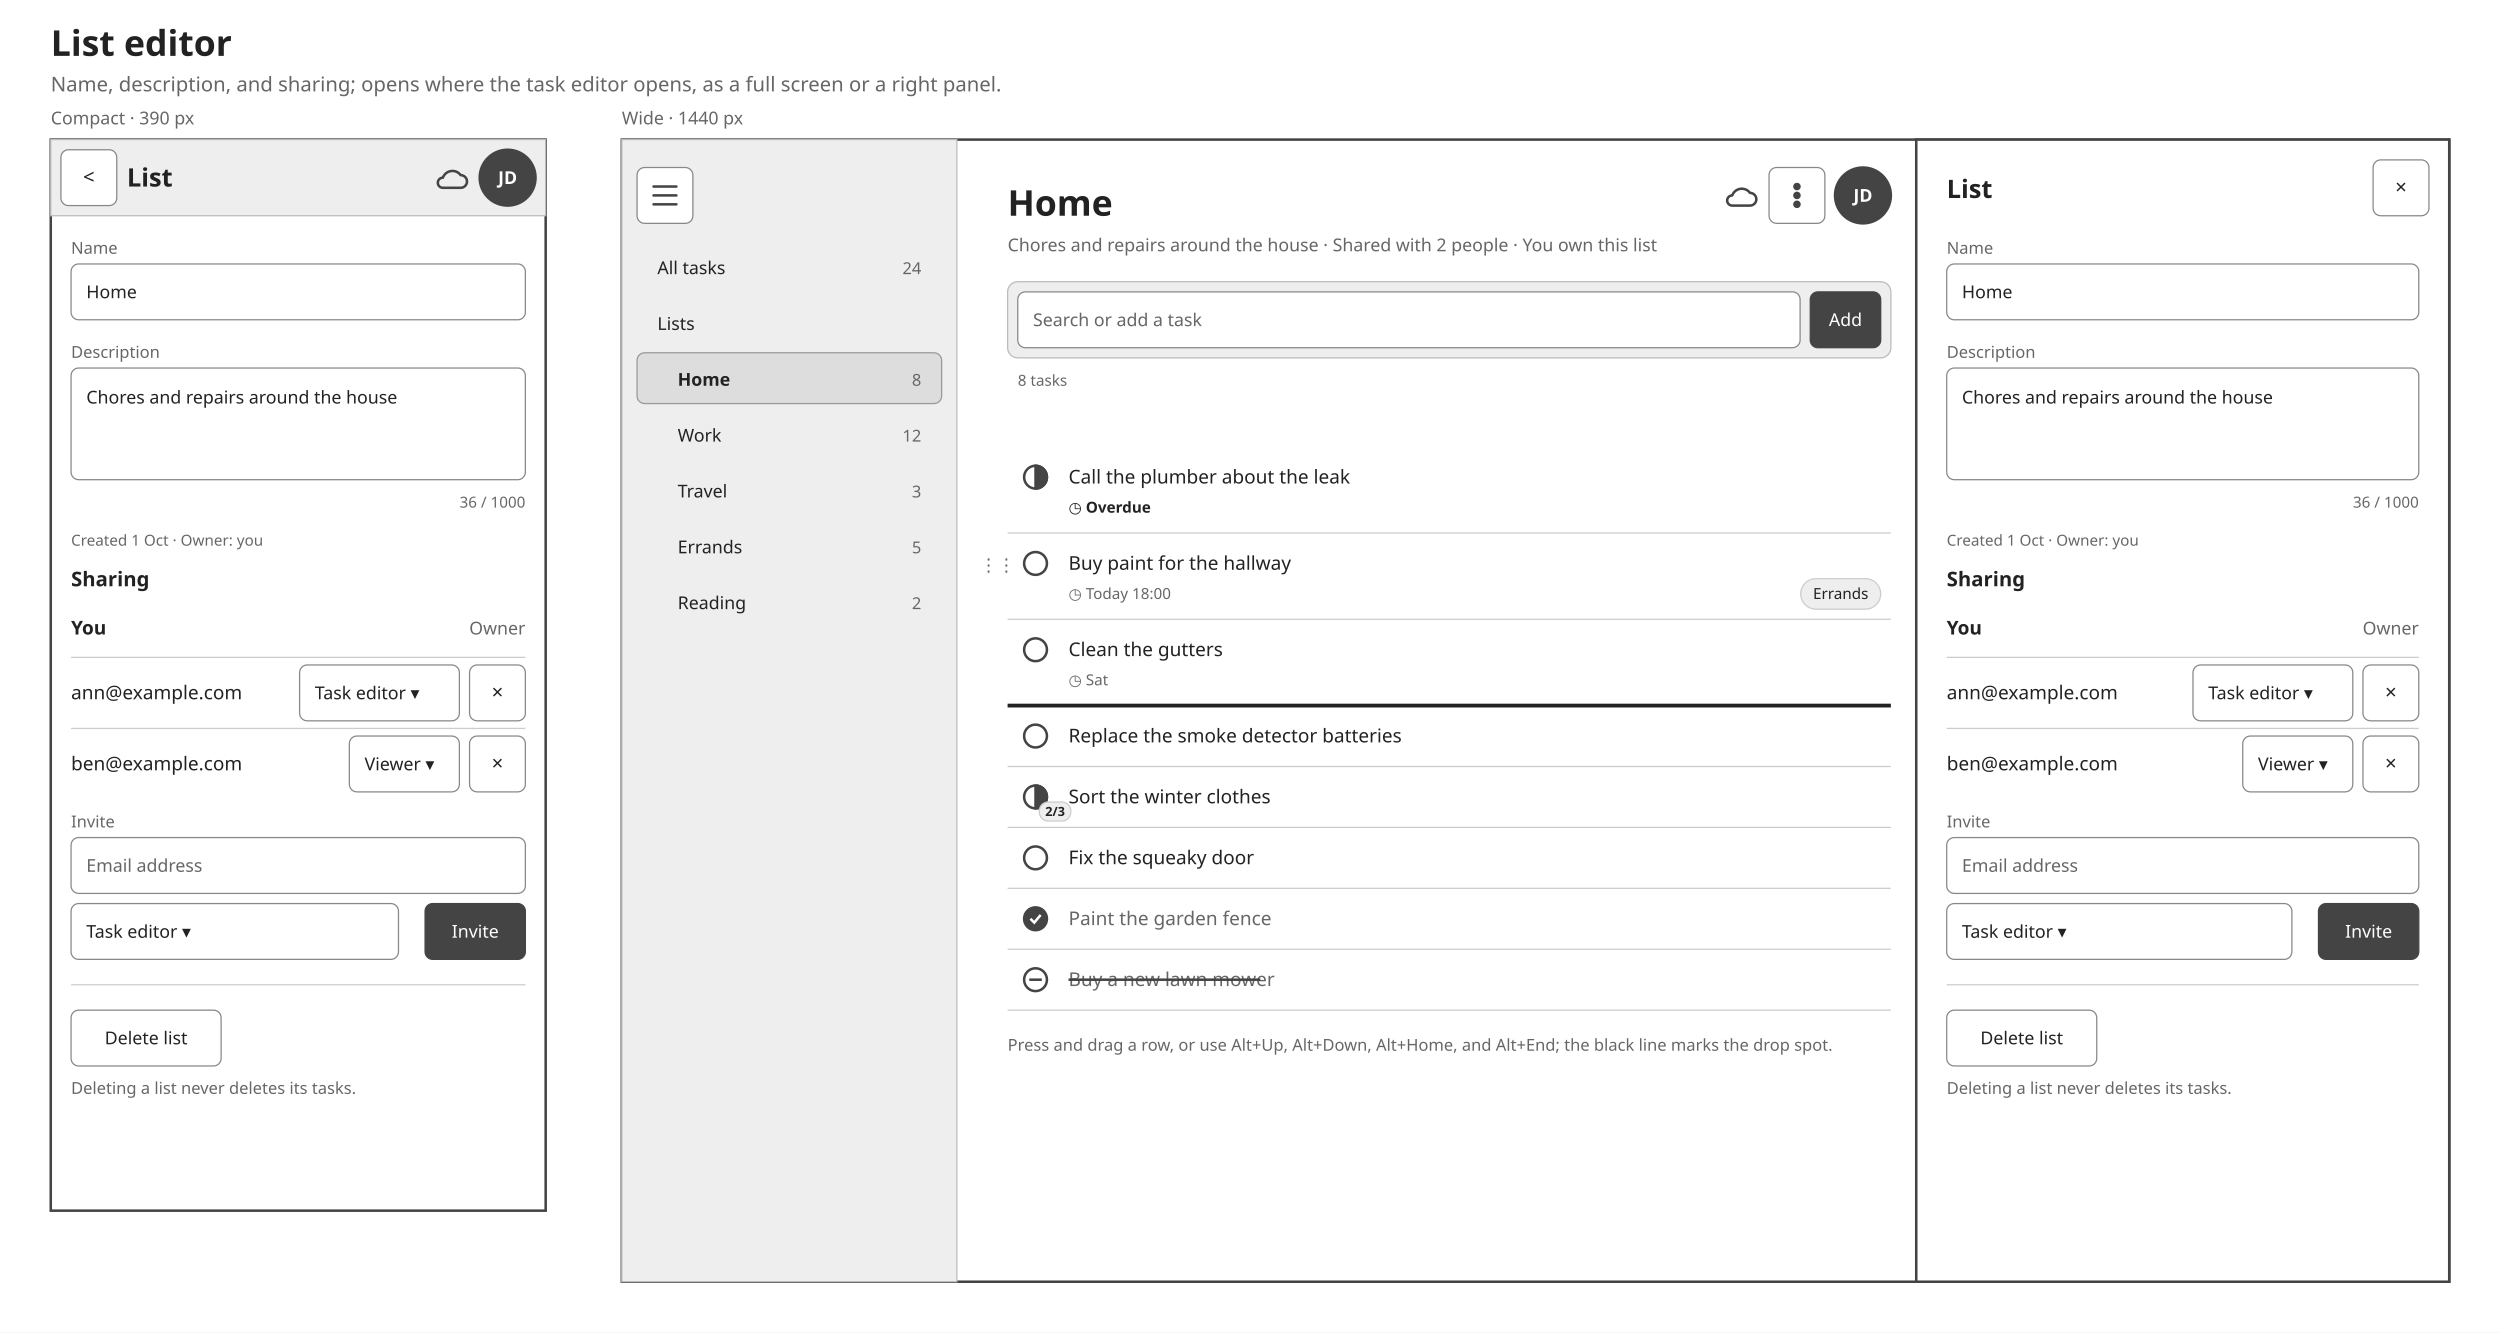
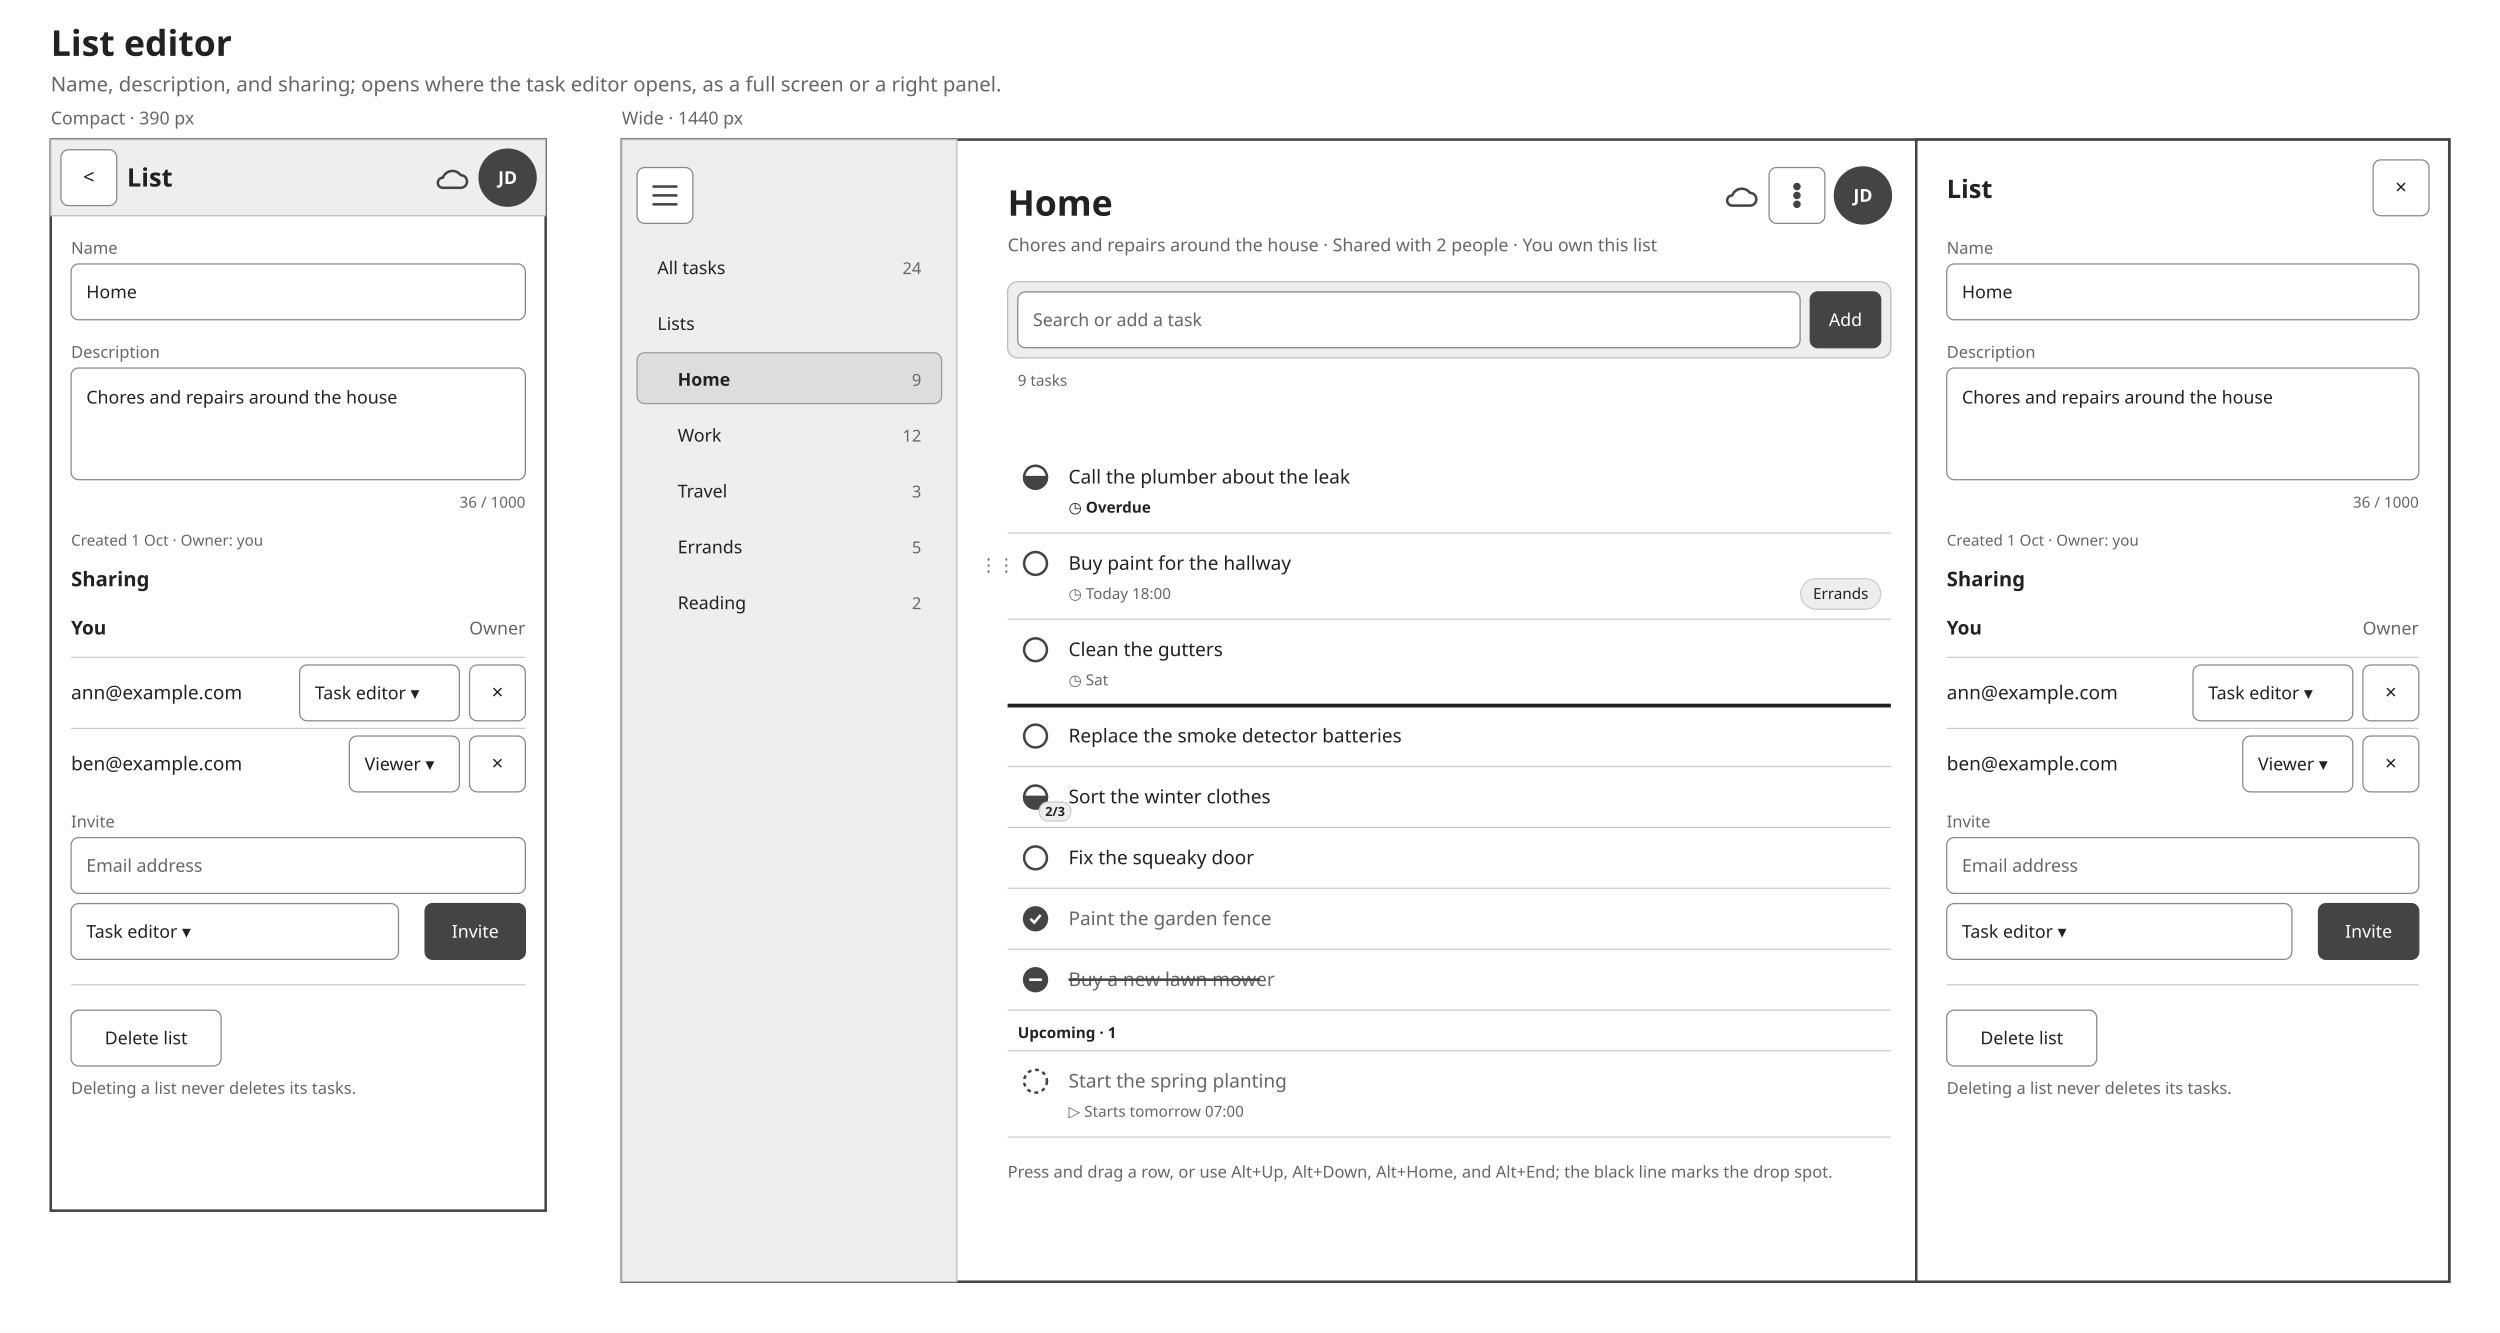
<svg xmlns="http://www.w3.org/2000/svg" width="1970" height="1050" viewBox="0 0 1970 1050">
  <style>
text { font-family: sans-serif; fill: #222222; }
.muted { fill: #666666; }
.on-primary { fill: #ffffff; }
.bold { font-weight: bold; }
rect.frame { fill: #ffffff; stroke: #444444; stroke-width: 2; }
.bar { fill: #eeeeee; stroke: #bbbbbb; }
.box { fill: #f5f5f5; stroke: #bbbbbb; }
.control { fill: #ffffff; stroke: #888888; }
.disabled { fill: #f5f5f5; stroke: #cccccc; }
.primary { fill: #444444; stroke: #444444; }
.selected { fill: #dddddd; stroke: #999999; }
.chip { fill: #eeeeee; stroke: #cccccc; }
.signal { fill: #ffffff; stroke: #222222; stroke-width: 2; }
.scrim { fill: #888888; fill-opacity: 0.5; }
.rule { stroke: #cccccc; }
.drop { stroke: #222222; stroke-width: 3; }
.icon { fill: #ffffff; stroke: #444444; stroke-width: 2; }
.icon-fill { fill: #444444; stroke: #444444; stroke-width: 2; }
.icon-mark { fill: none; stroke: #ffffff; stroke-width: 2; }
.icon-line { stroke: #444444; stroke-width: 2; }
.icon-line-open { fill: none; stroke: #444444; stroke-width: 2; stroke-linecap: round; stroke-linejoin: round; }
+ .icon-dashed { fill: #ffffff; stroke: #444444; stroke-width: 2; stroke-dasharray: 3 3; }
+ .meter { fill: #dddddd; stroke: none; }
+ .meter-fill { fill: #444444; stroke: none; }
.tooltip { fill: #222222; stroke: #222222; }
  </style>
  <rect x="0" y="0" width="1970" height="1050" fill="#ffffff" />
  <text x="40" y="44" font-size="28" class="bold">List editor</text>
  <text x="40" y="72" font-size="16" class="muted">Name, description, and sharing; opens where the task editor opens, as a full screen or a right panel.</text>
  <text x="40" y="98" font-size="14" class="muted">Compact · 390 px</text>
  <text x="490" y="98" font-size="14" class="muted">Wide · 1440 px</text>
  <g class="frame" data-width="390" data-height="844" transform="translate(40 110)">
    <rect x="0" y="0" width="390" height="844" rx="0" class="frame" />
    <rect x="0" y="0" width="390" height="60" rx="0" class="bar" />
    <rect x="8" y="8" width="44" height="44" rx="6" class="control" />
    <text x="30" y="35" font-size="16" text-anchor="middle">&lt;</text>
    <circle cx="360" cy="30" r="22" class="icon-fill" />
    <text x="360" y="35" font-size="14" class="on-primary bold" text-anchor="middle">JD</text>
    <path d="M 309 38 H 323 A 5 5 0 0 0 323 28 A 8 8 0 0 0 309 30 A 4 4 0 0 0 309 38 Z" class="icon-line-open" />
    <text x="60" y="37" font-size="20" class="bold">List</text>
    <text x="16" y="90" font-size="13" class="muted">Name</text>
    <rect x="16" y="98" width="358" height="44" rx="6" class="control" />
    <text x="28" y="125" font-size="14">Home</text>
    <text x="16" y="172" font-size="13" class="muted">Description</text>
    <rect x="16" y="180" width="358" height="88" rx="6" class="control" />
    <text x="28" y="208" font-size="14">Chores and repairs around the house</text>
    <text x="374" y="290" font-size="12" class="muted" text-anchor="end">36 / 1000</text>
    <text x="16" y="320" font-size="12" class="muted">Created 1 Oct · Owner: you</text>
    <text x="16" y="352" font-size="16" class="bold">Sharing</text>
    <text x="16" y="390" font-size="15" class="bold">You</text>
    <text x="374" y="390" font-size="14" class="muted" text-anchor="end">Owner</text>
    <line x1="16" y1="408" x2="374" y2="408" class="rule" />
    <rect x="330" y="414" width="44" height="44" rx="6" class="control" />
    <text x="352" y="441" font-size="16" text-anchor="middle">×</text>
    <rect x="196.08" y="414" width="125.92" height="44" rx="6" class="control" />
    <text x="208.08" y="441" font-size="14">Task editor ▾</text>
    <text x="16" y="441" font-size="15">ann@example.com</text>
    <line x1="16" y1="464" x2="374" y2="464" class="rule" />
    <rect x="330" y="470" width="44" height="44" rx="6" class="control" />
    <text x="352" y="497" font-size="16" text-anchor="middle">×</text>
    <rect x="235.28" y="470" width="86.72" height="44" rx="6" class="control" />
    <text x="247.28" y="497" font-size="14">Viewer ▾</text>
    <text x="16" y="497" font-size="15">ben@example.com</text>
    <text x="16" y="542" font-size="13" class="muted">Invite</text>
    <rect x="16" y="550" width="358" height="44" rx="6" class="control" />
    <text x="28" y="577" font-size="14" class="muted">Email address</text>
    <rect x="16" y="602" width="258" height="44" rx="6" class="control" />
    <text x="28" y="629" font-size="14">Task editor ▾</text>
    <rect x="294.96" y="602" width="79.04" height="44" rx="6" class="primary" />
    <text x="334.48" y="628.9" font-size="14" class="on-primary" text-anchor="middle">Invite</text>
    <line x1="16" y1="666" x2="374" y2="666" class="rule" />
    <rect x="16" y="686" width="118.24" height="44" rx="6" class="control" />
    <text x="75.12" y="712.9" font-size="14" text-anchor="middle">Delete list</text>
    <text x="16" y="752" font-size="13" class="muted">Deleting a list never deletes its tasks.</text>
  </g>
  <g class="frame" data-width="1440" data-height="900" transform="translate(490 110)">
    <rect x="0" y="0" width="1440" height="900" rx="0" class="frame" />
    <rect x="0" y="0" width="264" height="900" rx="0" class="bar" />
    <rect x="12" y="22" width="44" height="44" rx="6" class="control" />
    <path d="M 25 37 H 43" class="icon-line-open" />
    <path d="M 25 44 H 43" class="icon-line-open" />
    <path d="M 25 51 H 43" class="icon-line-open" />
    <text x="28" y="106" font-size="14">All tasks</text>
    <text x="236" y="106" font-size="13" class="muted" text-anchor="end">24</text>
    <text x="28" y="150" font-size="14">Lists</text>
    <rect x="12" y="168" width="240" height="40" rx="6" class="selected" />
    <text x="44" y="194" font-size="14" class="bold">Home</text>
-     <text x="236" y="194" font-size="13" class="muted" text-anchor="end">8</text>
+     <text x="236" y="194" font-size="13" class="muted" text-anchor="end">9</text>
    <text x="44" y="238" font-size="14">Work</text>
    <text x="236" y="238" font-size="13" class="muted" text-anchor="end">12</text>
    <text x="44" y="282" font-size="14">Travel</text>
    <text x="236" y="282" font-size="13" class="muted" text-anchor="end">3</text>
    <text x="44" y="326" font-size="14">Errands</text>
    <text x="236" y="326" font-size="13" class="muted" text-anchor="end">5</text>
    <text x="44" y="370" font-size="14">Reading</text>
    <text x="236" y="370" font-size="13" class="muted" text-anchor="end">2</text>
    <circle cx="978" cy="44" r="22" class="icon-fill" />
    <text x="978" y="49" font-size="14" class="on-primary bold" text-anchor="middle">JD</text>
    <path d="M 875 52 H 889 A 5 5 0 0 0 889 42 A 8 8 0 0 0 875 44 A 4 4 0 0 0 875 52 Z" class="icon-line-open" />
    <rect x="904" y="22" width="44" height="44" rx="6" class="control" />
    <circle cx="926" cy="37" r="2" class="icon-fill" />
    <circle cx="926" cy="44" r="2" class="icon-fill" />
    <circle cx="926" cy="51" r="2" class="icon-fill" />
    <text x="304" y="60" font-size="28" class="bold">Home</text>
    <text x="304" y="88" font-size="14" class="muted">Chores and repairs around the house · Shared with 2 people · You own this list</text>
    <rect x="304" y="112" width="696" height="60" rx="8" class="bar" />
    <rect x="936.48" y="120" width="55.52" height="44" rx="6" class="primary" />
    <text x="964.24" y="146.9" font-size="14" class="on-primary" text-anchor="middle">Add</text>
    <rect x="312" y="120" width="616.48" height="44" rx="6" class="control" />
    <text x="324" y="147" font-size="14" class="muted">Search or add a task</text>
-     <text x="312" y="194" font-size="12" class="muted">8 tasks</text>
+     <text x="312" y="194" font-size="12" class="muted">9 tasks</text>
    <line x1="304" y1="310" x2="1000" y2="310" class="rule" />
    <circle cx="326" cy="266" r="9" class="icon" />
-     <path d="M326 257 A9 9 0 0 1 326 275 Z" class="icon-fill" />
+     <path d="M317 266 A9 9 0 0 0 335 266 Z" class="icon-fill" />
    <text x="352" y="271" font-size="15">Call the plumber about the leak</text>
    <text x="352" y="294" font-size="12" class="bold">◷ Overdue</text>
    <line x1="304" y1="378" x2="1000" y2="378" class="rule" />
    <text x="282" y="340" font-size="14" class="muted">⋮⋮</text>
    <circle cx="326" cy="334" r="9" class="icon" />
    <text x="352" y="339" font-size="15">Buy paint for the hallway</text>
    <text x="352" y="362" font-size="12" class="muted">◷ Today 18:00</text>
    <rect x="928.96" y="346" width="63.04" height="24" rx="12" class="chip" />
    <text x="960.48" y="362" font-size="12" text-anchor="middle">Errands</text>
    <line x1="304" y1="446" x2="1000" y2="446" class="rule" />
    <circle cx="326" cy="402" r="9" class="icon" />
    <text x="352" y="407" font-size="15">Clean the gutters</text>
    <text x="352" y="430" font-size="12" class="muted">◷ Sat</text>
    <line x1="304" y1="446" x2="1000" y2="446" class="drop" />
    <line x1="304" y1="494" x2="1000" y2="494" class="rule" />
    <circle cx="326" cy="470" r="9" class="icon" />
    <text x="352" y="475" font-size="15">Replace the smoke detector batteries</text>
    <line x1="304" y1="542" x2="1000" y2="542" class="rule" />
    <circle cx="326" cy="518" r="9" class="icon" />
-     <path d="M326 509 A9 9 0 0 1 326 527 Z" class="icon-fill" />
+     <path d="M317 518 A9 9 0 0 0 335 518 Z" class="icon-fill" />
    <rect x="329" y="522" width="24.8" height="15" rx="7" class="chip" />
    <text x="341.4" y="533" font-size="10" class="bold" text-anchor="middle">2/3</text>
    <text x="352" y="523" font-size="15">Sort the winter clothes</text>
    <line x1="304" y1="590" x2="1000" y2="590" class="rule" />
    <circle cx="326" cy="566" r="9" class="icon" />
    <text x="352" y="571" font-size="15">Fix the squeaky door</text>
    <line x1="304" y1="638" x2="1000" y2="638" class="rule" />
    <circle cx="326" cy="614" r="9" class="icon-fill" />
    <path d="M322 614 l3 3 l5 -6" class="icon-mark" />
    <text x="352" y="619" font-size="15" class="muted">Paint the garden fence</text>
    <line x1="304" y1="686" x2="1000" y2="686" class="rule" />
-     <circle cx="326" cy="662" r="9" class="icon" />
-     <line x1="321.05" y1="662" x2="330.95" y2="662" class="icon-line" />
+     <circle cx="326" cy="662" r="9" class="icon-fill" />
+     <path d="M321 662 L331 662" class="icon-mark" />
    <text x="352" y="667" font-size="15" class="muted">Buy a new lawn mower</text>
    <line x1="352" y1="662" x2="503.2" y2="662" class="icon-line" />
-     <text x="304" y="718" font-size="13" class="muted">Press and drag a row, or use Alt+Up, Alt+Down, Alt+Home, and Alt+End; the black line marks the drop spot.</text>
+     <text x="312" y="708" font-size="12" class="bold">Upcoming · 1</text>
+     <line x1="304" y1="718" x2="1000" y2="718" class="rule" />
+     <line x1="304" y1="786" x2="1000" y2="786" class="rule" />
+     <circle cx="326" cy="742" r="9" class="icon-dashed" />
+     <text x="352" y="747" font-size="15" class="muted">Start the spring planting</text>
+     <text x="352" y="770" font-size="12" class="muted">▷ Starts tomorrow 07:00</text>
+     <text x="304" y="818" font-size="13" class="muted">Press and drag a row, or use Alt+Up, Alt+Down, Alt+Home, and Alt+End; the black line marks the drop spot.</text>
    <rect x="1020" y="0" width="420" height="900" rx="0" class="frame" />
    <text x="1044" y="46" font-size="20" class="bold">List</text>
    <rect x="1380" y="16" width="44" height="44" rx="6" class="control" />
    <text x="1402" y="43" font-size="16" text-anchor="middle">×</text>
    <text x="1044" y="90" font-size="13" class="muted">Name</text>
    <rect x="1044" y="98" width="372" height="44" rx="6" class="control" />
    <text x="1056" y="125" font-size="14">Home</text>
    <text x="1044" y="172" font-size="13" class="muted">Description</text>
    <rect x="1044" y="180" width="372" height="88" rx="6" class="control" />
    <text x="1056" y="208" font-size="14">Chores and repairs around the house</text>
    <text x="1416" y="290" font-size="12" class="muted" text-anchor="end">36 / 1000</text>
    <text x="1044" y="320" font-size="12" class="muted">Created 1 Oct · Owner: you</text>
    <text x="1044" y="352" font-size="16" class="bold">Sharing</text>
    <text x="1044" y="390" font-size="15" class="bold">You</text>
    <text x="1416" y="390" font-size="14" class="muted" text-anchor="end">Owner</text>
    <line x1="1044" y1="408" x2="1416" y2="408" class="rule" />
    <rect x="1372" y="414" width="44" height="44" rx="6" class="control" />
    <text x="1394" y="441" font-size="16" text-anchor="middle">×</text>
    <rect x="1238.08" y="414" width="125.92" height="44" rx="6" class="control" />
    <text x="1250.08" y="441" font-size="14">Task editor ▾</text>
    <text x="1044" y="441" font-size="15">ann@example.com</text>
    <line x1="1044" y1="464" x2="1416" y2="464" class="rule" />
    <rect x="1372" y="470" width="44" height="44" rx="6" class="control" />
    <text x="1394" y="497" font-size="16" text-anchor="middle">×</text>
    <rect x="1277.28" y="470" width="86.72" height="44" rx="6" class="control" />
    <text x="1289.28" y="497" font-size="14">Viewer ▾</text>
    <text x="1044" y="497" font-size="15">ben@example.com</text>
    <text x="1044" y="542" font-size="13" class="muted">Invite</text>
    <rect x="1044" y="550" width="372" height="44" rx="6" class="control" />
    <text x="1056" y="577" font-size="14" class="muted">Email address</text>
    <rect x="1044" y="602" width="272" height="44" rx="6" class="control" />
    <text x="1056" y="629" font-size="14">Task editor ▾</text>
    <rect x="1336.96" y="602" width="79.04" height="44" rx="6" class="primary" />
    <text x="1376.48" y="628.9" font-size="14" class="on-primary" text-anchor="middle">Invite</text>
    <line x1="1044" y1="666" x2="1416" y2="666" class="rule" />
    <rect x="1044" y="686" width="118.24" height="44" rx="6" class="control" />
    <text x="1103.12" y="712.9" font-size="14" text-anchor="middle">Delete list</text>
    <text x="1044" y="752" font-size="13" class="muted">Deleting a list never deletes its tasks.</text>
  </g>
</svg>
